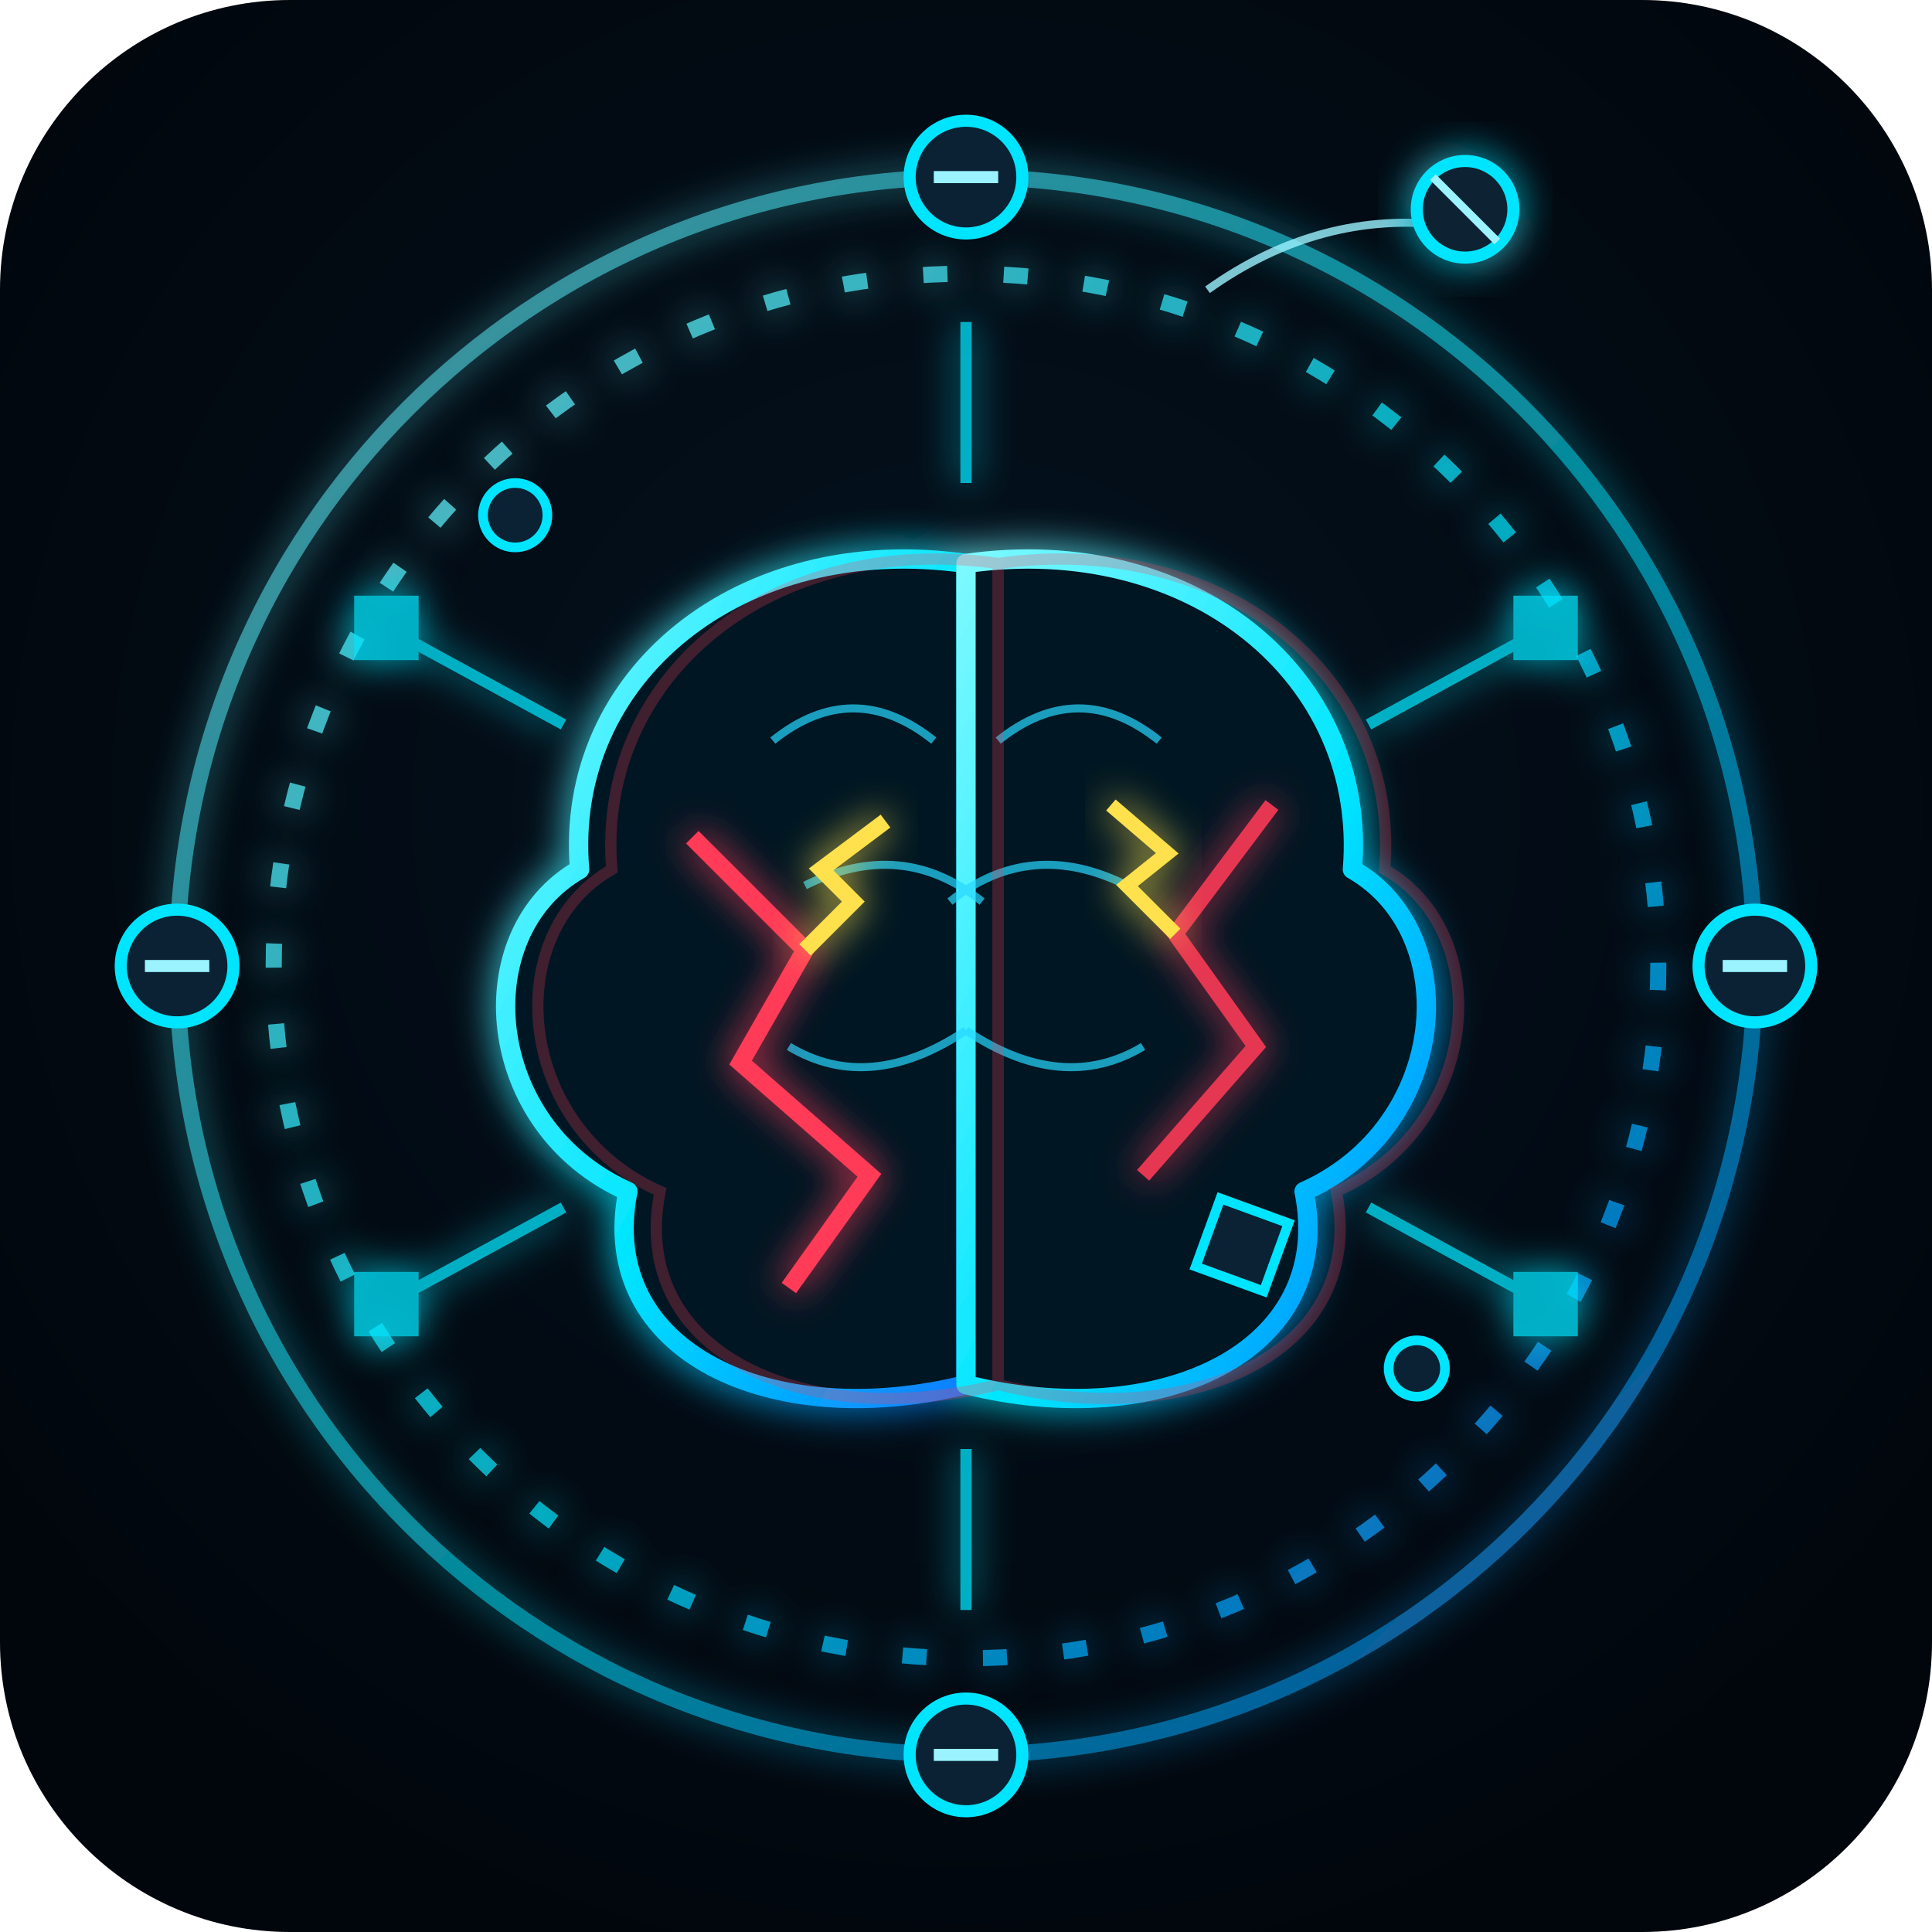
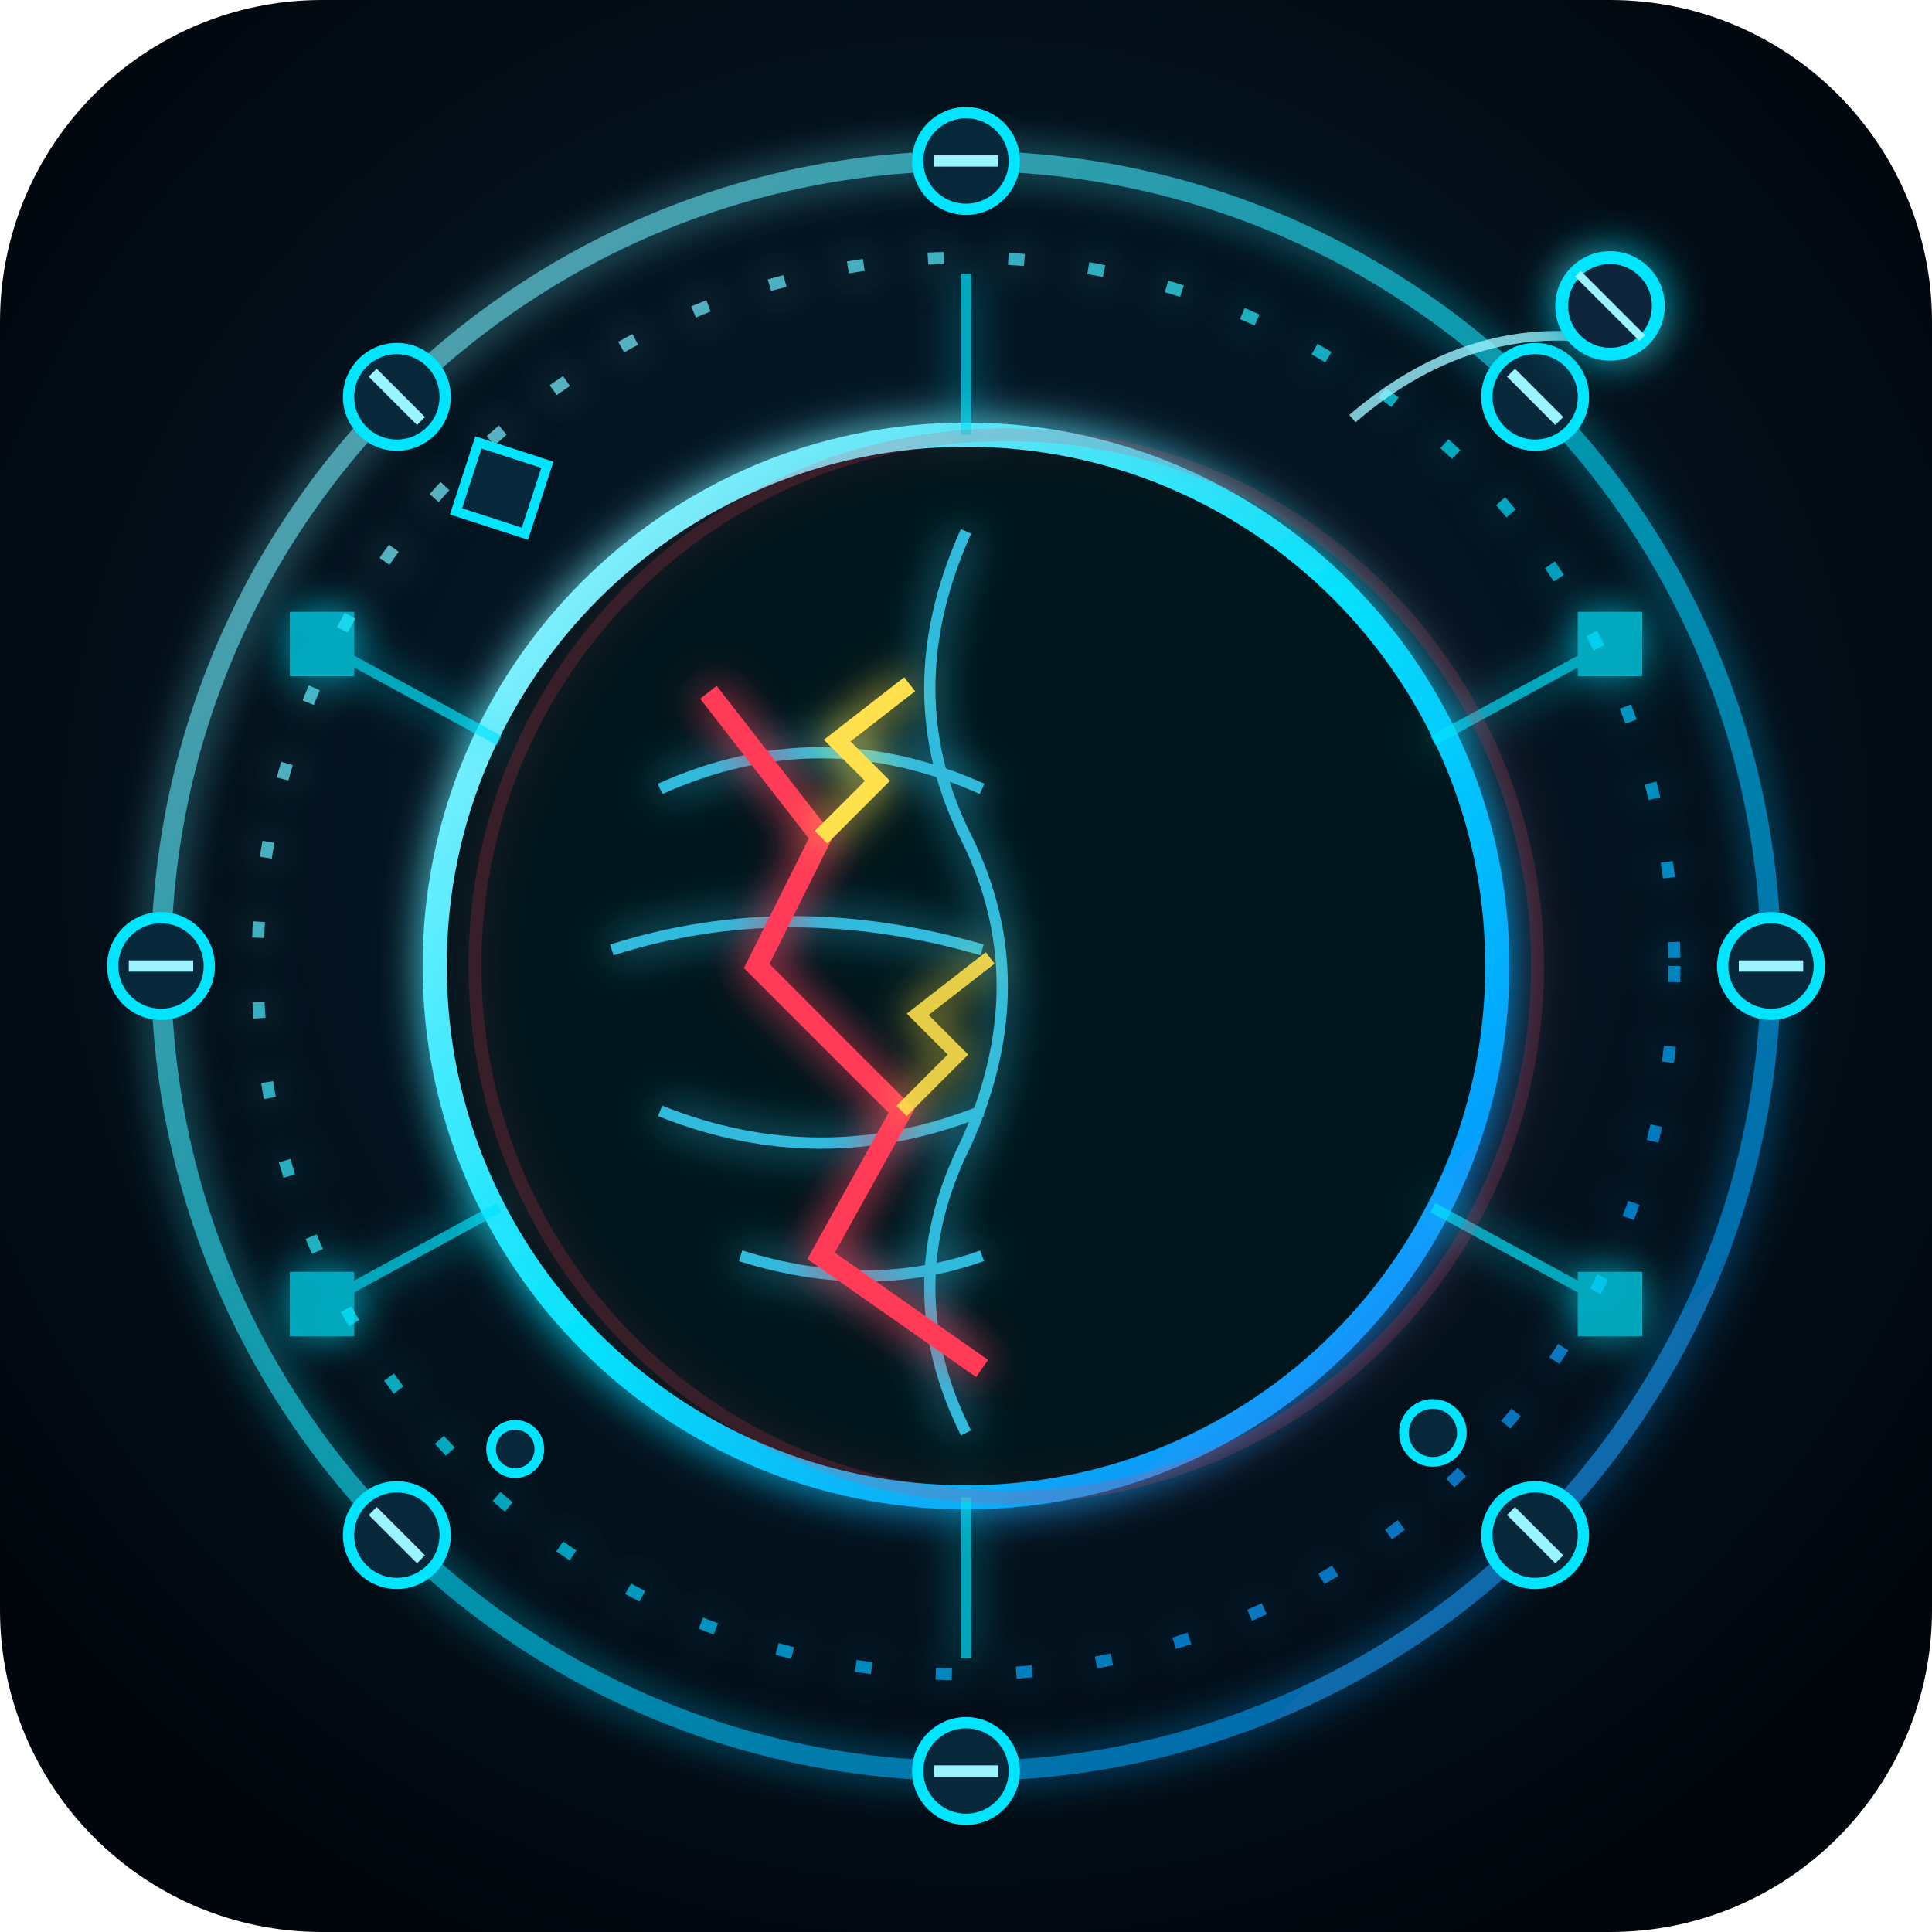
<svg xmlns="http://www.w3.org/2000/svg" viewBox="0 0 240 240" width="240" height="240" role="img" aria-label="NEXUS AI - Cérebro cibernético em falha">
  <defs>
-     <radialGradient id="bg" cx="50%" cy="42%" r="62%">
-       <stop offset="0%" stop-color="#04121f" />
+     <radialGradient id="bg" cx="50%" cy="44%" r="62%">
+       <stop offset="0%" stop-color="#062033" />
      <stop offset="100%" stop-color="#01060c" />
    </radialGradient>
    <linearGradient id="neon" x1="0" y1="0" x2="1" y2="1">
-       <stop offset="0%" stop-color="#7df9ff" />
-       <stop offset="55%" stop-color="#00e5ff" />
+       <stop offset="0%" stop-color="#a8f6ff" />
+       <stop offset="50%" stop-color="#00e5ff" />
      <stop offset="100%" stop-color="#0a7cff" />
    </linearGradient>
-     <filter id="glow" x="-40%" y="-40%" width="180%" height="180%">
-       <feGaussianBlur stdDeviation="2.4" result="b" />
+     <filter id="glow" x="-50%" y="-50%" width="200%" height="200%">
+       <feGaussianBlur stdDeviation="2.6" result="b" />
      <feMerge>
        <feMergeNode in="b" />
        <feMergeNode in="SourceGraphic" />
      </feMerge>
    </filter>
  </defs>
-   <rect width="240" height="240" rx="36" fill="url(#bg)" />
-   <g filter="url(#glow)" fill="none" stroke="url(#neon)" stroke-width="2">
-     <circle cx="120" cy="120" r="98" opacity=".5" />
-     <circle cx="120" cy="120" r="86" stroke-dasharray="3 7" opacity=".7" />
+   <rect width="240" height="240" rx="40" fill="url(#bg)" />
+   <g filter="url(#glow)" fill="none" stroke="url(#neon)">
+     <circle cx="120" cy="120" r="100" stroke-width="2.5" opacity=".55" />
+     <circle cx="120" cy="120" r="88" stroke-width="1.5" stroke-dasharray="2 8" opacity=".7" />
  </g>
-   <g fill="#0a2233" stroke="#00e5ff" stroke-width="1.5">
-     <g transform="translate(120,22)">
-       <circle r="7" />
+   <g fill="#08283b" stroke="#00e5ff" stroke-width="1.4">
+     <g transform="translate(220,120)">
+       <circle r="6" />
      <line x1="-4" y1="0" x2="4" y2="0" stroke="#9bf3ff" />
    </g>
-     <g transform="translate(218,120)">
-       <circle r="7" />
+     <g transform="translate(190.7,190.7)">
+       <circle r="6" />
+       <line x1="-3" y1="-3" x2="3" y2="3" stroke="#9bf3ff" />
+     </g>
+     <g transform="translate(120,220)">
+       <circle r="6" />
      <line x1="-4" y1="0" x2="4" y2="0" stroke="#9bf3ff" />
    </g>
-     <g transform="translate(120,218)">
-       <circle r="7" />
+     <g transform="translate(49.3,190.7)">
+       <circle r="6" />
+       <line x1="-3" y1="-3" x2="3" y2="3" stroke="#9bf3ff" />
+     </g>
+     <g transform="translate(20,120)">
+       <circle r="6" />
      <line x1="-4" y1="0" x2="4" y2="0" stroke="#9bf3ff" />
    </g>
-     <g transform="translate(22,120)">
-       <circle r="7" />
+     <g transform="translate(49.3,49.3)">
+       <circle r="6" />
+       <line x1="-3" y1="-3" x2="3" y2="3" stroke="#9bf3ff" />
+     </g>
+     <g transform="translate(120,20)">
+       <circle r="6" />
      <line x1="-4" y1="0" x2="4" y2="0" stroke="#9bf3ff" />
    </g>
+     <g transform="translate(190.7,49.3)">
+       <circle r="6" />
+       <line x1="-3" y1="-3" x2="3" y2="3" stroke="#9bf3ff" />
+     </g>
  </g>
-   <path d="M150 36 q14 -10 30 -8" fill="none" stroke="#9bf3ff" stroke-width="1" opacity=".8" />
-   <g transform="translate(182,26)" filter="url(#glow)">
-     <circle r="6" fill="#0a2233" stroke="#00e5ff" stroke-width="1.5" />
+   <circle cx="120" cy="120" r="66" fill="#04141f" stroke="url(#neon)" stroke-width="3" filter="url(#glow)" />
+   <g fill="none" stroke="#39d8ff" stroke-width="1.4" opacity=".85" filter="url(#glow)">
+     <path d="M120,66 q-9,20 0,38 q9,18 0,38 q-9,18 0,36" />
+     <path d="M82,98 q20,-9 40,0" />
+     <path d="M76,118 q22,-7 46,0" />
+     <path d="M82,138 q20,8 40,0" />
+     <path d="M92,156 q16,5 30,0" />
+   </g>
+   <g stroke="#00e5ff" stroke-width="1.3" fill="none" opacity=".7" filter="url(#glow)">
+     <path d="M120,54 V34" />
+     <path d="M120,186 V206" />
+     <path d="M62,92 L40,80" />
+     <path d="M178,92 L200,80" />
+     <path d="M62,150 L40,162" />
+     <path d="M178,150 L200,162" />
+     <rect x="36" y="76" width="8" height="8" fill="#00e5ff" stroke="none" />
+     <rect x="196" y="76" width="8" height="8" fill="#00e5ff" stroke="none" />
+     <rect x="36" y="158" width="8" height="8" fill="#00e5ff" stroke="none" />
+     <rect x="196" y="158" width="8" height="8" fill="#00e5ff" stroke="none" />
+   </g>
+   <polyline points="88,86 102,104 94,120 112,138 102,156 122,170" fill="none" stroke="#ff3a58" stroke-width="2.6" filter="url(#glow)" />
+   <polyline points="102,104 109,97 104,92 113,85" fill="none" stroke="#ffe14d" stroke-width="2.2" filter="url(#glow)" />
+   <polyline points="112,138 119,131 114,126 123,119" fill="none" stroke="#ffe14d" stroke-width="1.8" opacity=".9" filter="url(#glow)" />
+   <path d="M168,52 q14,-12 30,-10" fill="none" stroke="#9bf3ff" stroke-width="1.2" opacity=".8" />
+   <g transform="translate(200,38)" filter="url(#glow)">
+     <circle r="6" fill="#08283b" stroke="#00e5ff" stroke-width="1.6" />
    <line x1="-4" y1="-4" x2="4" y2="4" stroke="#9bf3ff" />
  </g>
-   <g stroke="#00e5ff" stroke-width="1.4" fill="none" opacity=".75" filter="url(#glow)">
-     <path d="M120 60 V40" />
-     <path d="M120 180 V200" />
-     <path d="M70 90 L48 78" />
-     <path d="M170 90 L192 78" />
-     <path d="M70 150 L48 162" />
-     <path d="M170 150 L192 162" />
-     <rect x="44" y="74" width="8" height="8" fill="#00e5ff" stroke="none" />
-     <rect x="188" y="74" width="8" height="8" fill="#00e5ff" stroke="none" />
-     <rect x="44" y="158" width="8" height="8" fill="#00e5ff" stroke="none" />
-     <rect x="188" y="158" width="8" height="8" fill="#00e5ff" stroke="none" />
+   <g fill="#08283b" stroke="#00e5ff" stroke-width="1.2">
+     <rect x="58" y="56" width="9" height="9" transform="rotate(18 62 60)" />
+     <circle cx="178" cy="178" r="3.6" />
+     <circle cx="64" cy="180" r="3" />
  </g>
-   <g filter="url(#glow)" fill="#031420" stroke="url(#neon)" stroke-width="2.4" stroke-linejoin="round">
-     <path d="M120 70 C92 66 70 84 72 108 C58 116 60 140 78 148 C74 168 96 178 120 172 Z" />
-     <path d="M120 70 C148 66 170 84 168 108 C182 116 180 140 162 148 C166 168 144 178 120 172 Z" />
-   </g>
-   <path d="M120 72 V170" stroke="#9bf3ff" stroke-width="1.6" opacity=".8" filter="url(#glow)" />
-   <g stroke="#27d6ff" stroke-width="1" fill="none" opacity=".7">
-     <path d="M96 92 q10 -8 20 0" />
-     <path d="M100 110 q12 -6 22 2" />
-     <path d="M98 130 q10 6 22 -2" />
-     <path d="M144 92 q-10 -8 -20 0" />
-     <path d="M140 110 q-12 -6 -22 2" />
-     <path d="M142 130 q-10 6 -22 -2" />
-   </g>
-   <polyline points="86,104 100,118 92,132 108,146 98,160" fill="none" stroke="#ff3a58" stroke-width="2.2" filter="url(#glow)" />
-   <polyline points="158,100 146,116 156,130 142,146" fill="none" stroke="#ff3a58" stroke-width="2" opacity=".9" filter="url(#glow)" />
-   <polyline points="100,118 106,112 102,108 110,102" fill="none" stroke="#ffe14d" stroke-width="2" filter="url(#glow)" />
-   <polyline points="146,116 140,110 145,106 138,100" fill="none" stroke="#ffe14d" stroke-width="1.8" filter="url(#glow)" />
-   <g fill="#0a2233" stroke="#00e5ff" stroke-width="1.2">
-     <rect x="150" y="150" width="9" height="9" transform="rotate(20 154 154)" />
-     <circle cx="64" cy="64" r="4" />
-     <circle cx="176" cy="170" r="3.5" />
-   </g>
-   <g opacity=".25" transform="translate(4,0)" fill="none" stroke="#ff3a58" stroke-width="1.4">
-     <path d="M120 70 C92 66 70 84 72 108 C58 116 60 140 78 148 C74 168 96 178 120 172 Z" />
-     <path d="M120 70 C148 66 170 84 168 108 C182 116 180 140 162 148 C166 168 144 178 120 172 Z" />
-   </g>
+   <circle cx="125" cy="120" r="66" fill="none" stroke="#ff3a58" stroke-width="1.6" opacity=".22" filter="url(#glow)" />
</svg>
